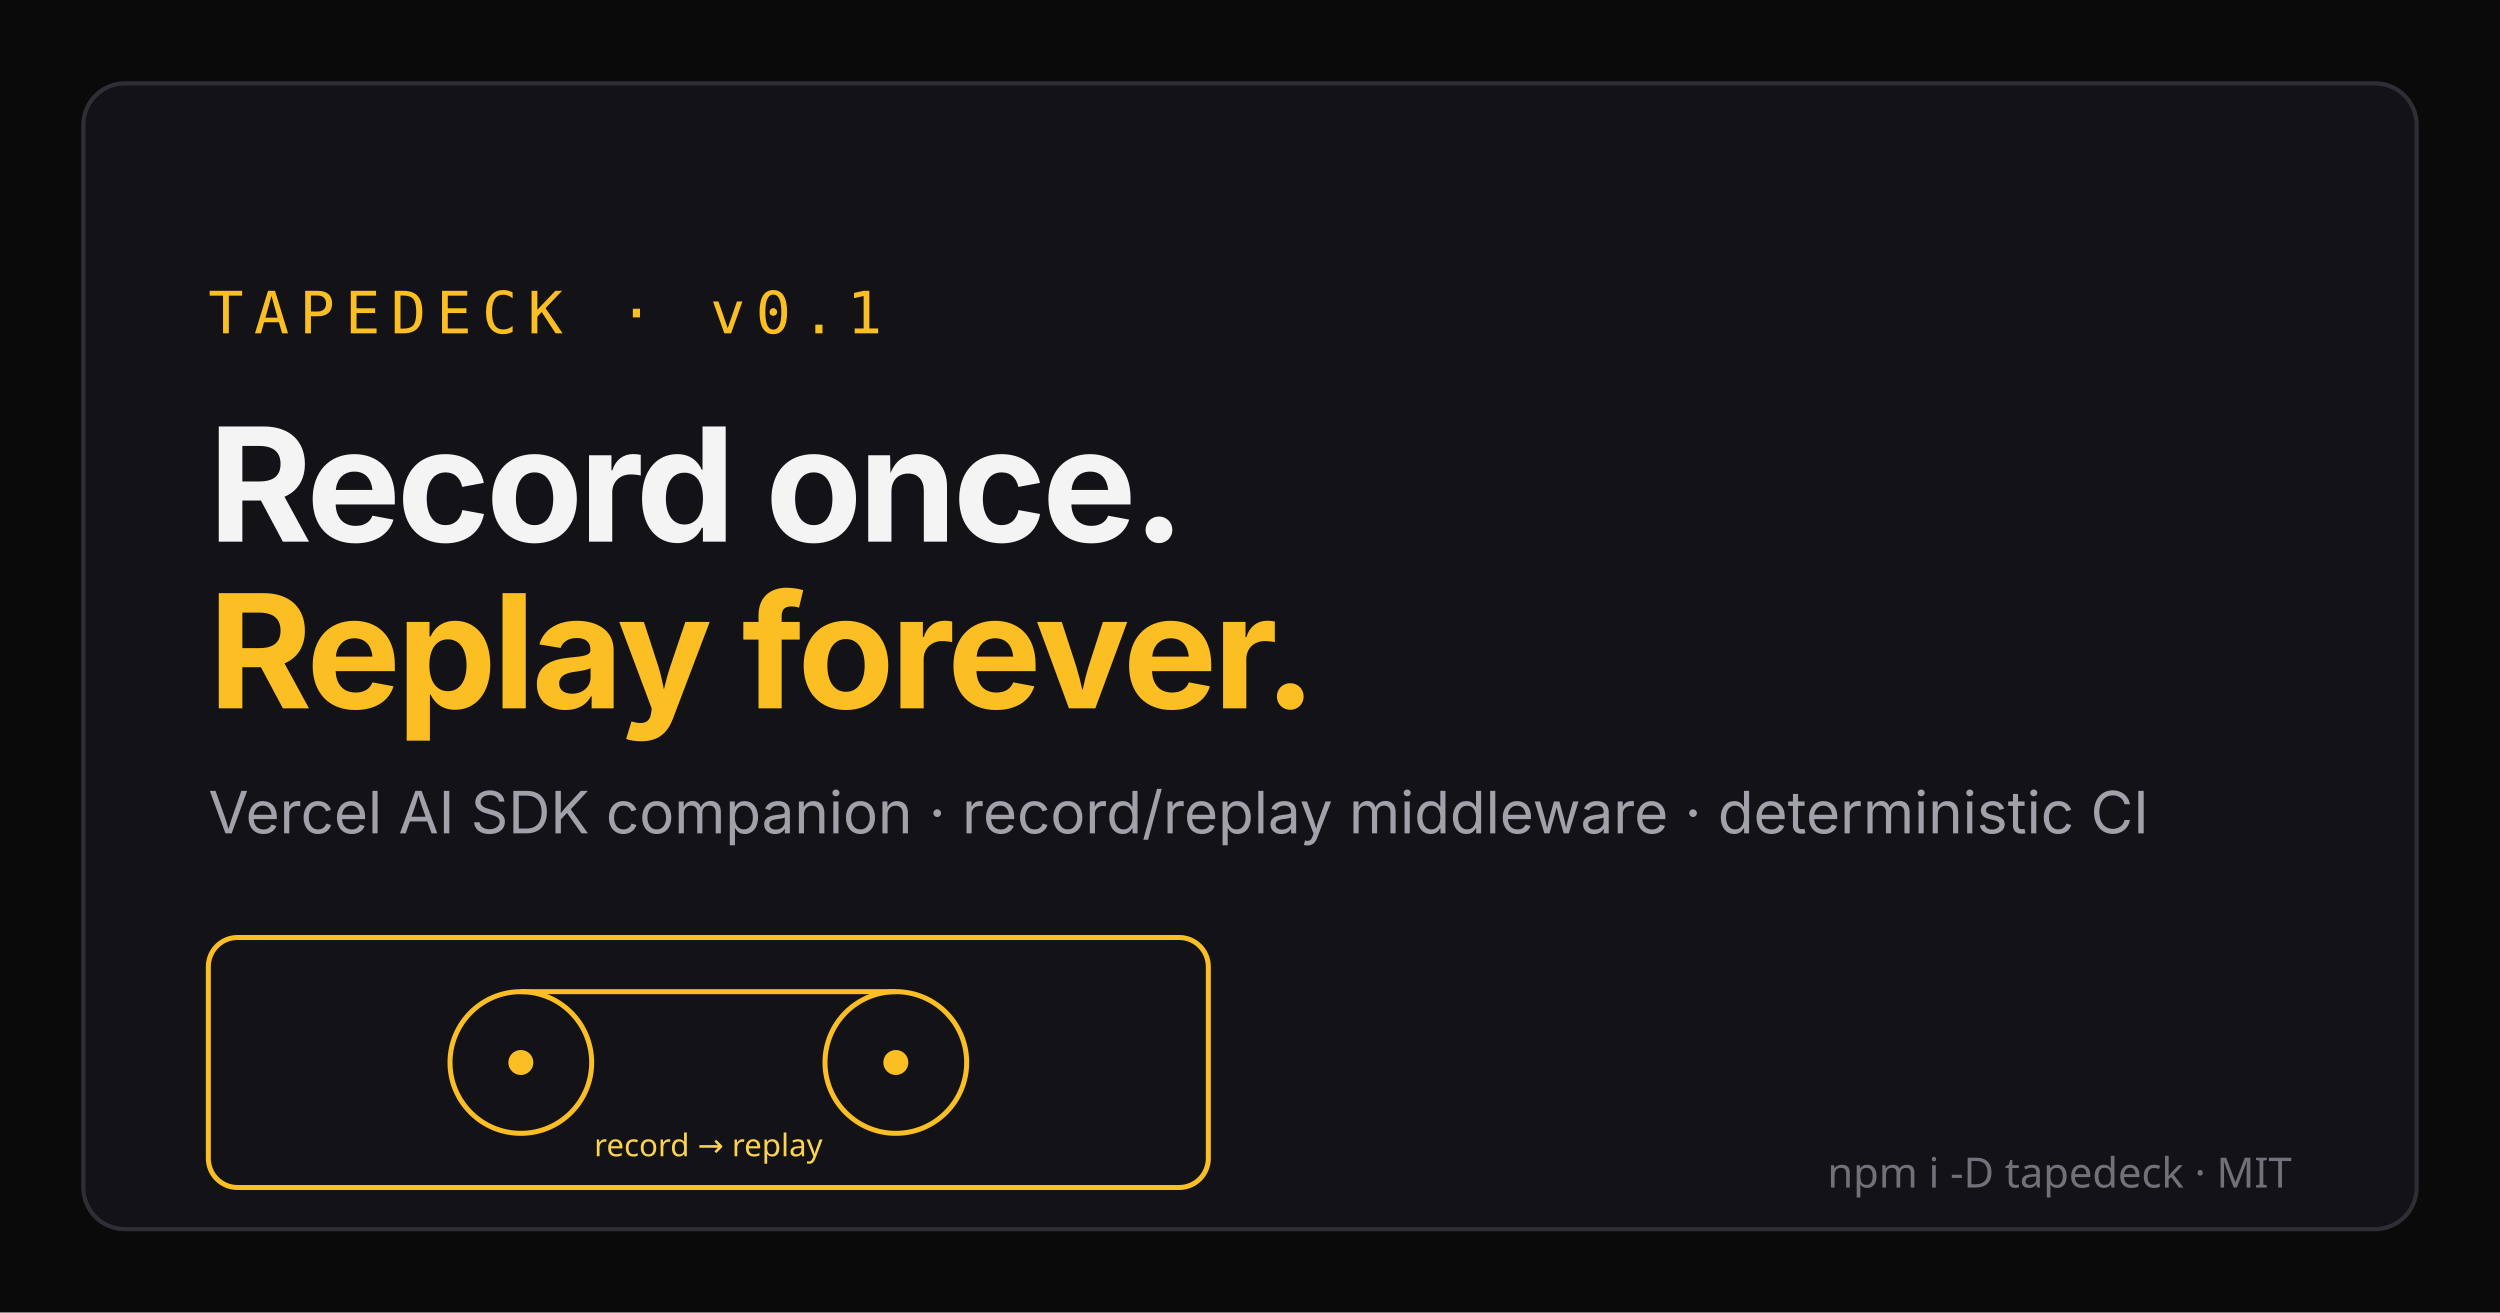
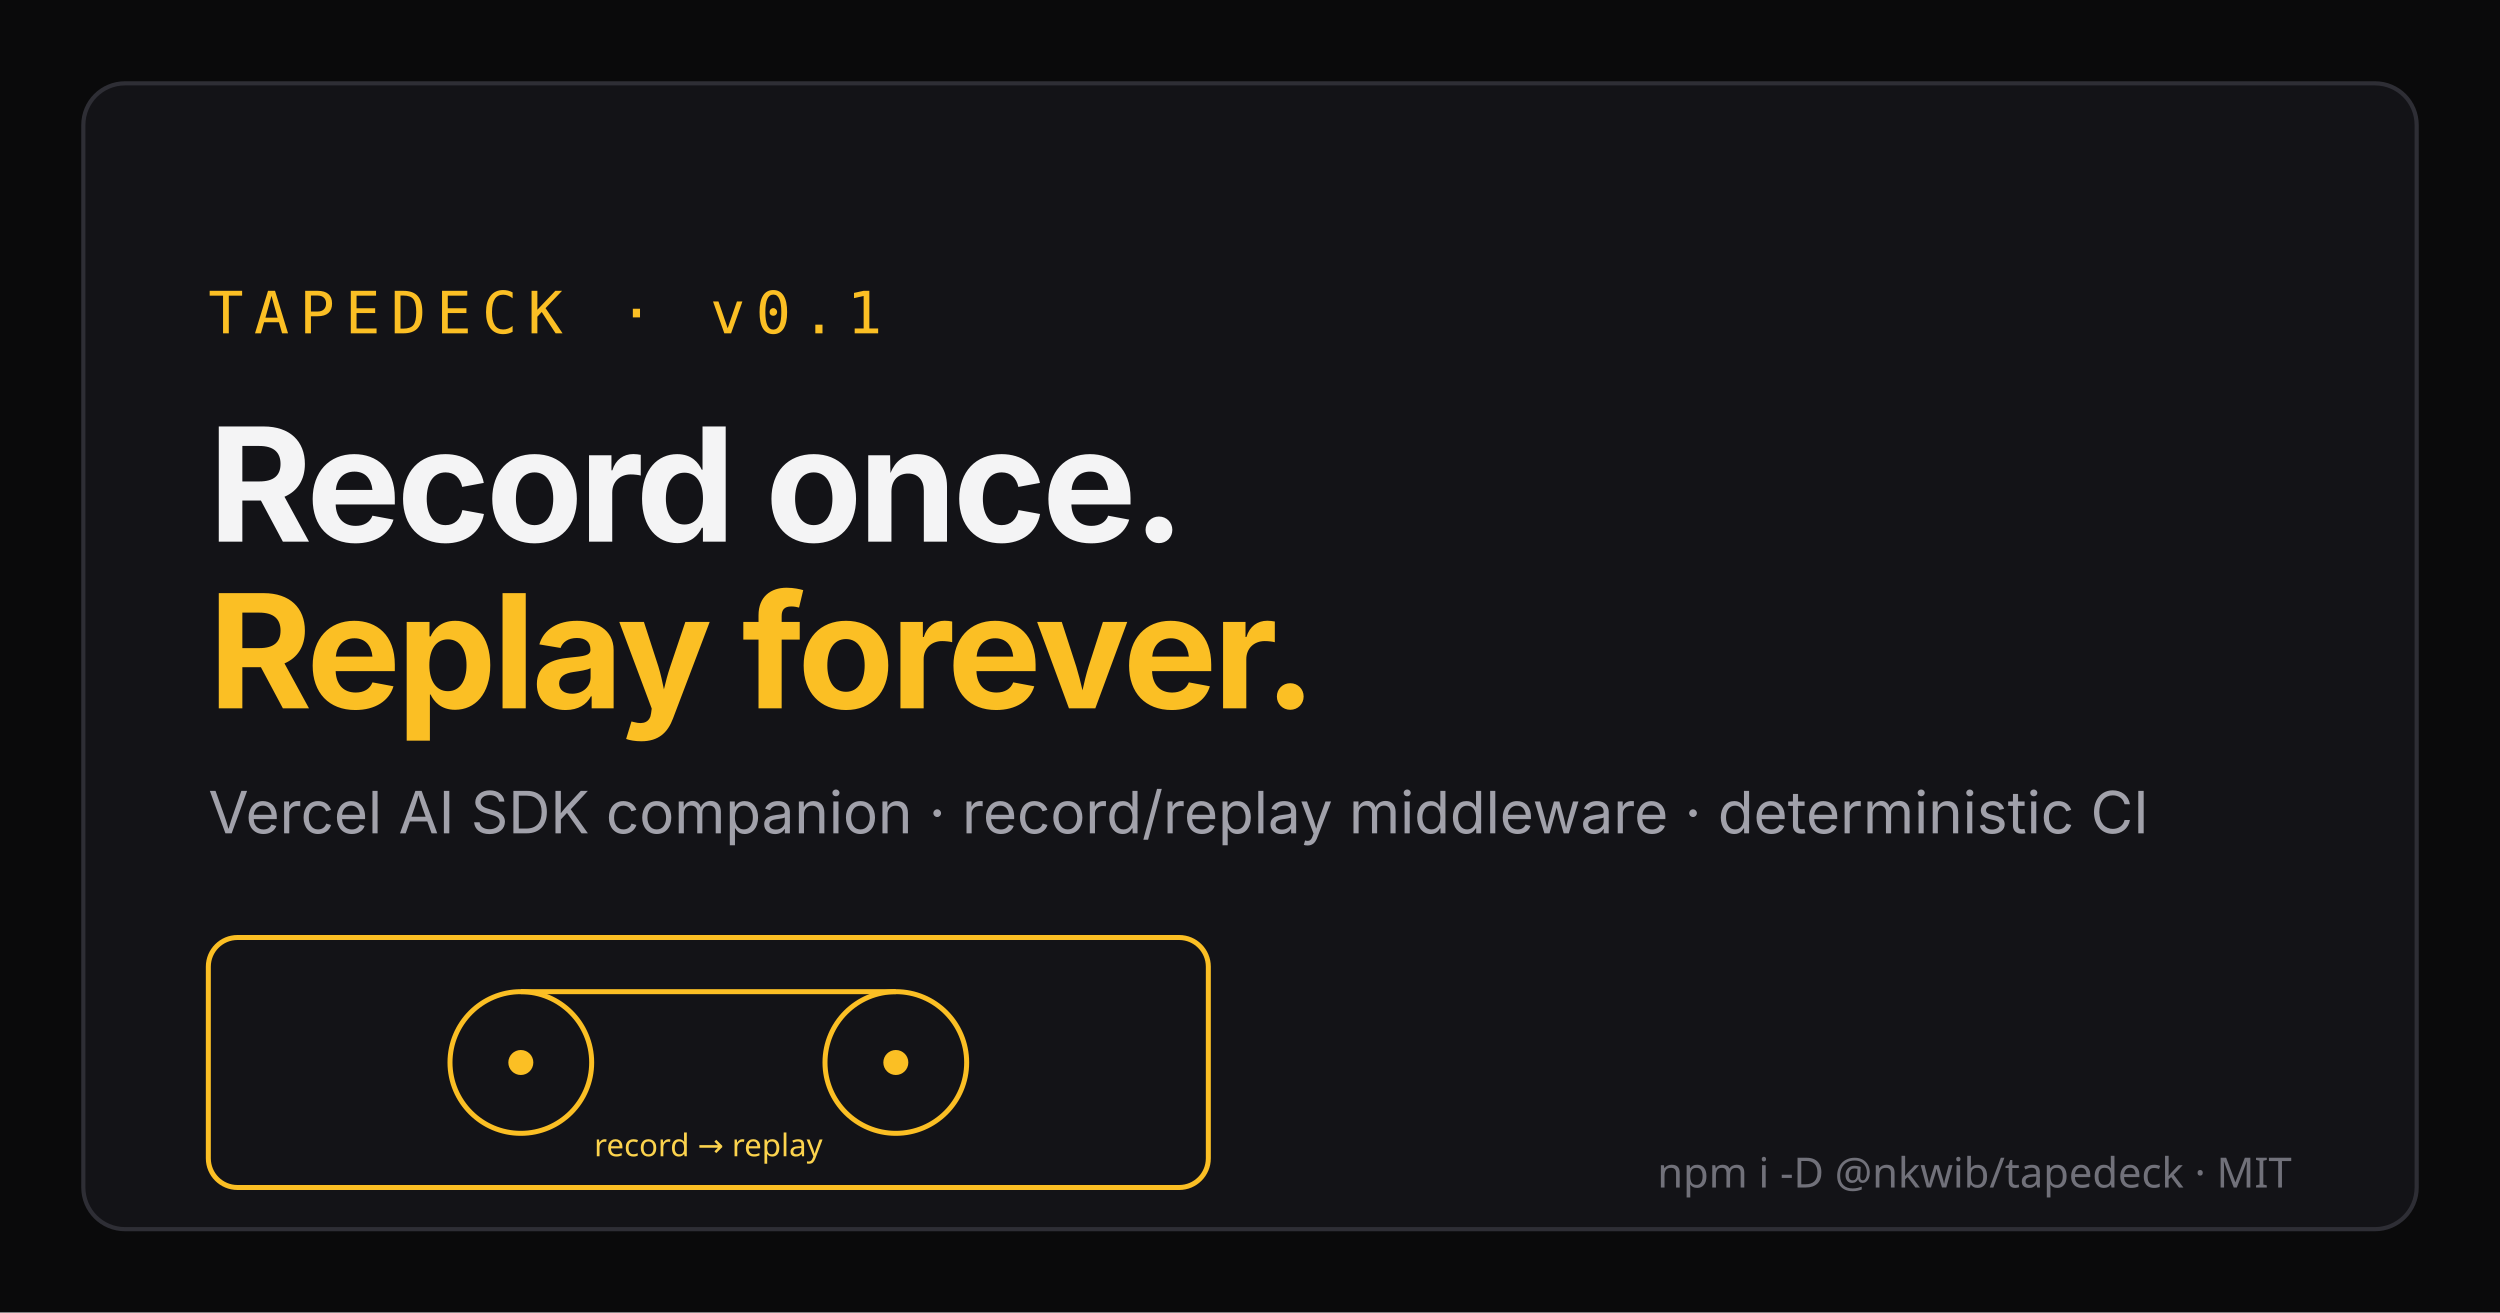
<svg xmlns="http://www.w3.org/2000/svg" viewBox="0 0 1200 630" fill="none">
  <rect width="1200" height="630" fill="#0a0a0b" />
  <rect x="40" y="40" width="1120" height="550" rx="20" fill="#131317" stroke="#2e2e35" stroke-width="2" />
  <text x="100" y="160" font-family="JetBrains Mono, monospace" font-size="28" fill="#fbbf24" letter-spacing="0.18em">TAPEDECK · v0.1</text>
  <text x="100" y="260" font-family="Inter, sans-serif" font-size="76" font-weight="700" fill="#f4f4f5" letter-spacing="-0.025em">Record once.</text>
  <text x="100" y="340" font-family="Inter, sans-serif" font-size="76" font-weight="700" fill="#fbbf24" letter-spacing="-0.025em">Replay forever.</text>
  <text x="100" y="400" font-family="Inter, sans-serif" font-size="28" fill="#a1a1aa">Vercel AI SDK companion · record/replay middleware · deterministic CI</text>
  <g transform="translate(100, 450)">
    <rect x="0" y="0" width="480" height="120" rx="14" fill="#131317" stroke="#fbbf24" stroke-width="2.4" />
    <circle cx="150" cy="60" r="34" fill="#131317" stroke="#fbbf24" stroke-width="2.4" />
    <circle cx="330" cy="60" r="34" fill="#131317" stroke="#fbbf24" stroke-width="2.4" />
    <circle cx="150" cy="60" r="6" fill="#fbbf24" />
    <circle cx="330" cy="60" r="6" fill="#fbbf24" />
    <line x1="150" y1="26" x2="330" y2="26" stroke="#fbbf24" stroke-width="2.4" />
    <text x="240" y="105" text-anchor="middle" font-family="JetBrains Mono" font-size="15" fill="#fcd34d">record → replay</text>
  </g>
-   <text x="1100" y="570" text-anchor="end" font-family="JetBrains Mono" font-size="20" fill="#71717a">npm i -D tapedeck · MIT</text>
+   <text x="1100" y="570" text-anchor="end" font-family="JetBrains Mono" font-size="20" fill="#71717a">npm i -D @nkwib/tapedeck · MIT</text>
</svg>
